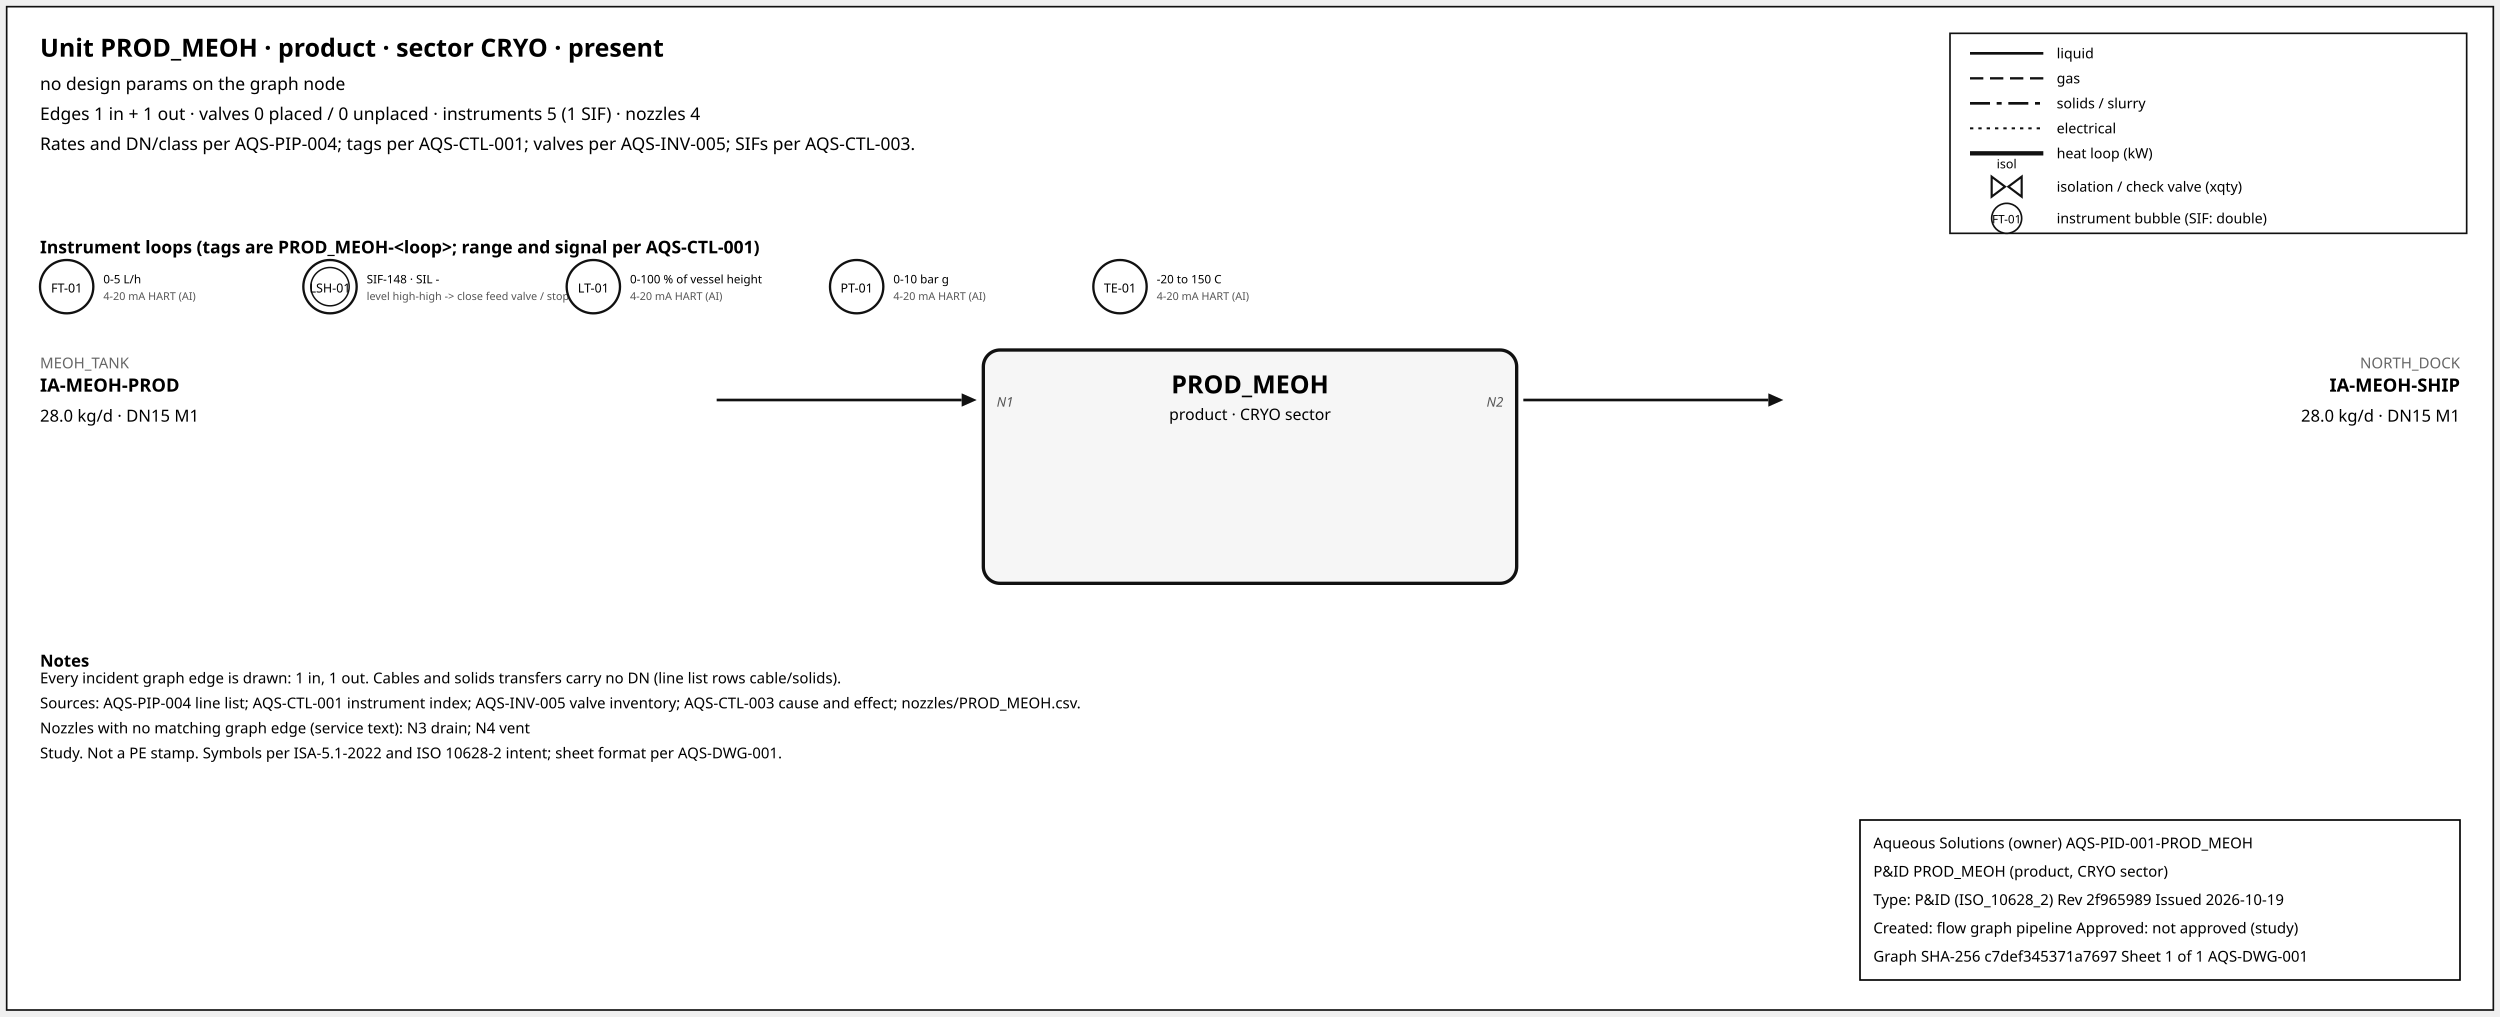
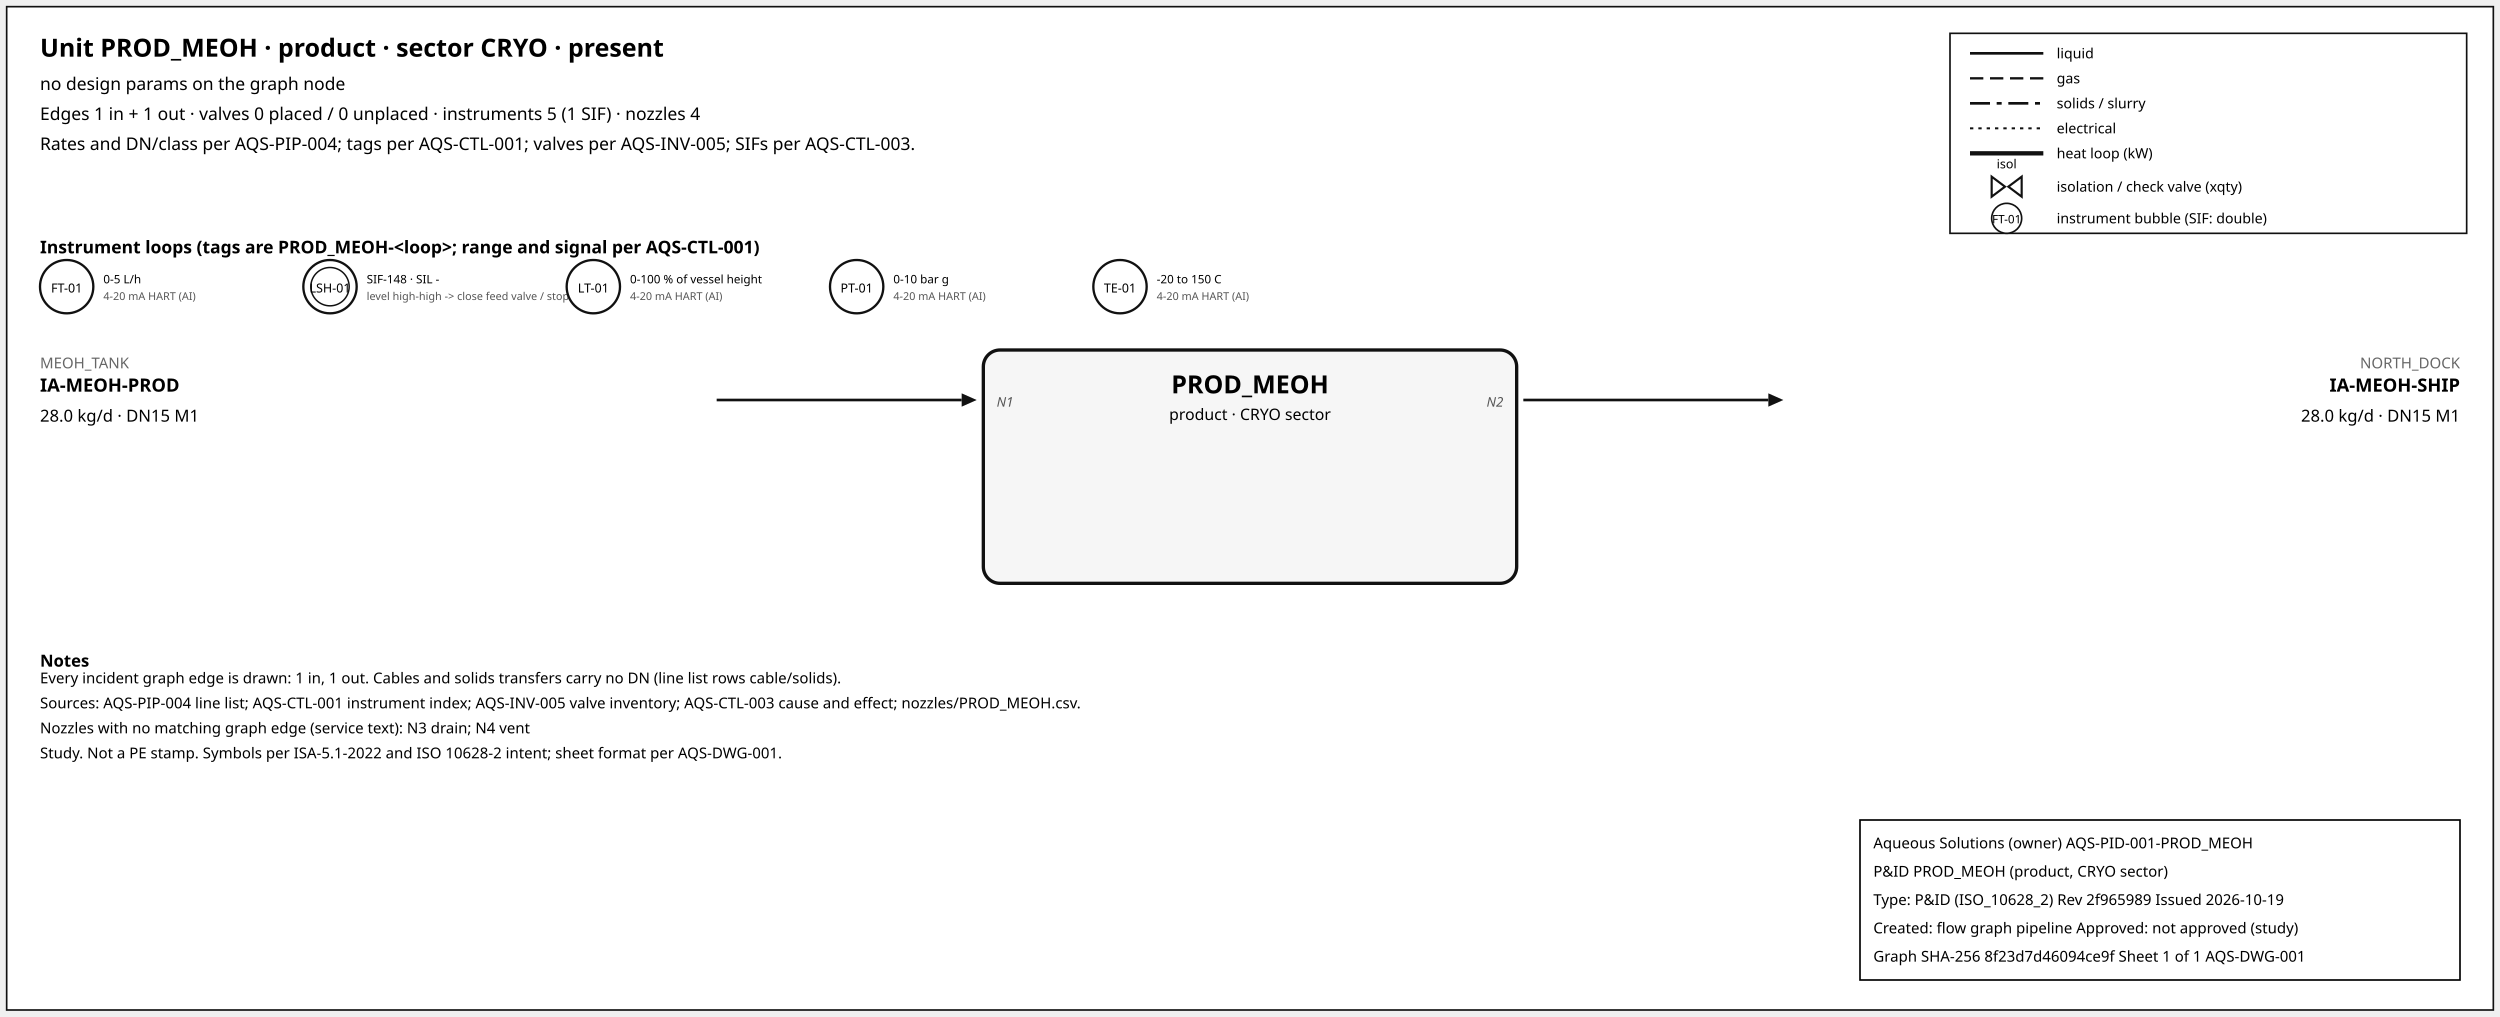
<svg xmlns="http://www.w3.org/2000/svg" width="1500" height="610" font-family="sans-serif">
  <rect x="4" y="4" width="1492" height="602" fill="white" stroke="#111" />
  <text x="24" y="34" font-size="15" font-weight="600">Unit PROD_MEOH · product · sector CRYO · present</text>
  <text x="24" y="54" font-size="10.5">no design params on the graph node</text>
  <text x="24" y="72" font-size="10.5">Edges 1 in + 1 out · valves 0 placed / 0 unplaced · instruments 5 (1 SIF) · nozzles 4</text>
  <text x="24" y="90" font-size="10.5">Rates and DN/class per AQS-PIP-004; tags per AQS-CTL-001; valves per AQS-INV-005; SIFs per AQS-CTL-003.</text>
  <rect x="1170" y="20" width="310" height="120" fill="white" stroke="#111" />
  <line x1="1182" y1="32" x2="1226" y2="32" stroke="#111" stroke-width="1.6" />
  <text x="1234" y="35" font-size="8.5">liquid</text>
  <line x1="1182" y1="47" x2="1226" y2="47" stroke="#111" stroke-width="1.4" stroke-dasharray="8,4" />
  <text x="1234" y="50" font-size="8.5">gas</text>
  <line x1="1182" y1="62" x2="1226" y2="62" stroke="#111" stroke-width="1.6" stroke-dasharray="12,4,3,4" />
  <text x="1234" y="65" font-size="8.5">solids / slurry</text>
  <line x1="1182" y1="77" x2="1226" y2="77" stroke="#111" stroke-width="1.2" stroke-dasharray="2,3" />
  <text x="1234" y="80" font-size="8.5">electrical</text>
  <line x1="1182" y1="92" x2="1226" y2="92" stroke="#111" stroke-width="2.6" />
  <text x="1234" y="95" font-size="8.5">heat loop (kW)</text>
  <path d="M 1195.0,106 L 1203.0,112 L 1195.0,118 Z M 1213.0,106 L 1205.0,112 L 1213.0,118 Z" fill="white" stroke="#111" stroke-width="1.3" />
  <text x="1204.0" y="101.0" font-size="7.5" text-anchor="middle">isol</text>
  <text x="1234" y="115" font-size="8.5">isolation / check valve (xqty)</text>
  <circle cx="1204" cy="131" r="9" fill="white" stroke="#111" />
  <text x="1204" y="134" font-size="7" text-anchor="middle">FT-01</text>
  <text x="1234" y="134" font-size="8.5">instrument bubble (SIF: double)</text>
  <text x="24" y="152" font-size="10.5" font-weight="600">Instrument loops (tags are PROD_MEOH-&lt;loop&gt;; range and signal per AQS-CTL-001)</text>
  <circle cx="40" cy="172" r="16" fill="white" stroke="#111" stroke-width="1.4" />
  <text x="40" y="175.5" font-size="7.5" text-anchor="middle">FT-01</text>
  <text x="62" y="170" font-size="7">0-5 L/h</text>
  <text x="62" y="180" font-size="6.5" fill="#555">4-20 mA HART (AI)</text>
  <circle cx="198" cy="172" r="16" fill="white" stroke="#111" stroke-width="1.4" />
  <circle cx="198" cy="172" r="11.5" fill="none" stroke="#111" stroke-width="0.9" />
  <text x="198" y="175.5" font-size="7.5" text-anchor="middle">LSH-01</text>
  <text x="220" y="170" font-size="7">SIF-148 · SIL -</text>
  <text x="220" y="180" font-size="6.5" fill="#555">level high-high -&gt; close feed valve / stop f</text>
  <circle cx="356" cy="172" r="16" fill="white" stroke="#111" stroke-width="1.4" />
  <text x="356" y="175.5" font-size="7.5" text-anchor="middle">LT-01</text>
  <text x="378" y="170" font-size="7">0-100 % of vessel height</text>
  <text x="378" y="180" font-size="6.5" fill="#555">4-20 mA HART (AI)</text>
  <circle cx="514" cy="172" r="16" fill="white" stroke="#111" stroke-width="1.4" />
  <text x="514" y="175.5" font-size="7.5" text-anchor="middle">PT-01</text>
  <text x="536" y="170" font-size="7">0-10 bar g</text>
  <text x="536" y="180" font-size="6.5" fill="#555">4-20 mA HART (AI)</text>
  <circle cx="672" cy="172" r="16" fill="white" stroke="#111" stroke-width="1.4" />
  <text x="672" y="175.5" font-size="7.5" text-anchor="middle">TE-01</text>
  <text x="694" y="170" font-size="7">-20 to 150 C</text>
  <text x="694" y="180" font-size="6.5" fill="#555">4-20 mA HART (AI)</text>
  <rect x="590" y="210" width="320" height="140" rx="10" fill="#f6f6f6" stroke="#111" stroke-width="2" />
  <text x="750.0" y="236" font-size="15" font-weight="700" text-anchor="middle">PROD_MEOH</text>
  <text x="750.0" y="252" font-size="9.5" text-anchor="middle">product · CRYO sector</text>
  <line x1="430" y1="240" x2="577" y2="240" stroke="#111" stroke-width="1.6" class="edge-in" />
  <polygon points="586,240 577,236 577,244" fill="#111" />
  <text x="24" y="221" font-size="9" fill="#666" text-anchor="start">MEOH_TANK</text>
  <text x="24" y="235" font-size="11" font-weight="600" text-anchor="start">IA-MEOH-PROD</text>
  <text x="24" y="253" font-size="10" text-anchor="start">28.0 kg/d · DN15 M1</text>
  <text x="598" y="244" font-size="8" font-style="italic" fill="#555" text-anchor="start">N1</text>
  <line x1="914" y1="240" x2="1061" y2="240" stroke="#111" stroke-width="1.6" class="edge-out" />
  <polygon points="1070,240 1061,236 1061,244" fill="#111" />
  <text x="1476" y="221" font-size="9" fill="#666" text-anchor="end">NORTH_DOCK</text>
  <text x="1476" y="235" font-size="11" font-weight="600" text-anchor="end">IA-MEOH-SHIP</text>
  <text x="1476" y="253" font-size="10" text-anchor="end">28.0 kg/d · DN15 M1</text>
  <text x="902" y="244" font-size="8" font-style="italic" fill="#555" text-anchor="end">N2</text>
  <text x="24" y="400" font-size="10" font-weight="600">Notes</text>
  <text x="24" y="410" font-size="9">Every incident graph edge is drawn: 1 in, 1 out. Cables and solids transfers carry no DN (line list rows cable/solids).</text>
  <text x="24" y="425" font-size="9">Sources: AQS-PIP-004 line list; AQS-CTL-001 instrument index; AQS-INV-005 valve inventory; AQS-CTL-003 cause and effect; nozzles/PROD_MEOH.csv.</text>
  <text x="24" y="440" font-size="9">Nozzles with no matching graph edge (service text): N3 drain; N4 vent</text>
  <text x="24" y="455" font-size="9">Study. Not a PE stamp. Symbols per ISA-5.1-2022 and ISO 10628-2 intent; sheet format per AQS-DWG-001.</text>
  <g id="aqs-title-block">
    <rect x="1116" y="492" width="360" height="96" fill="white" stroke="black" stroke-width="1" />
    <text x="1124" y="509" font-size="9">Aqueous Solutions (owner)   AQS-PID-001-PROD_MEOH</text>
    <text x="1124" y="526" font-size="9">P&amp;ID PROD_MEOH (product, CRYO sector)</text>
    <text x="1124" y="543" font-size="9">Type: P&amp;ID (ISO_10628_2)   Rev 2f965989   Issued 2026-10-19</text>
    <text x="1124" y="560" font-size="9">Created: flow graph pipeline   Approved: not approved (study)</text>
-     <text x="1124" y="577" font-size="9">Graph SHA-256 c7def345371a7697   Sheet 1 of 1   AQS-DWG-001</text>
+     <text x="1124" y="577" font-size="9">Graph SHA-256 8f23d7d46094ce9f   Sheet 1 of 1   AQS-DWG-001</text>
  </g>
</svg>
